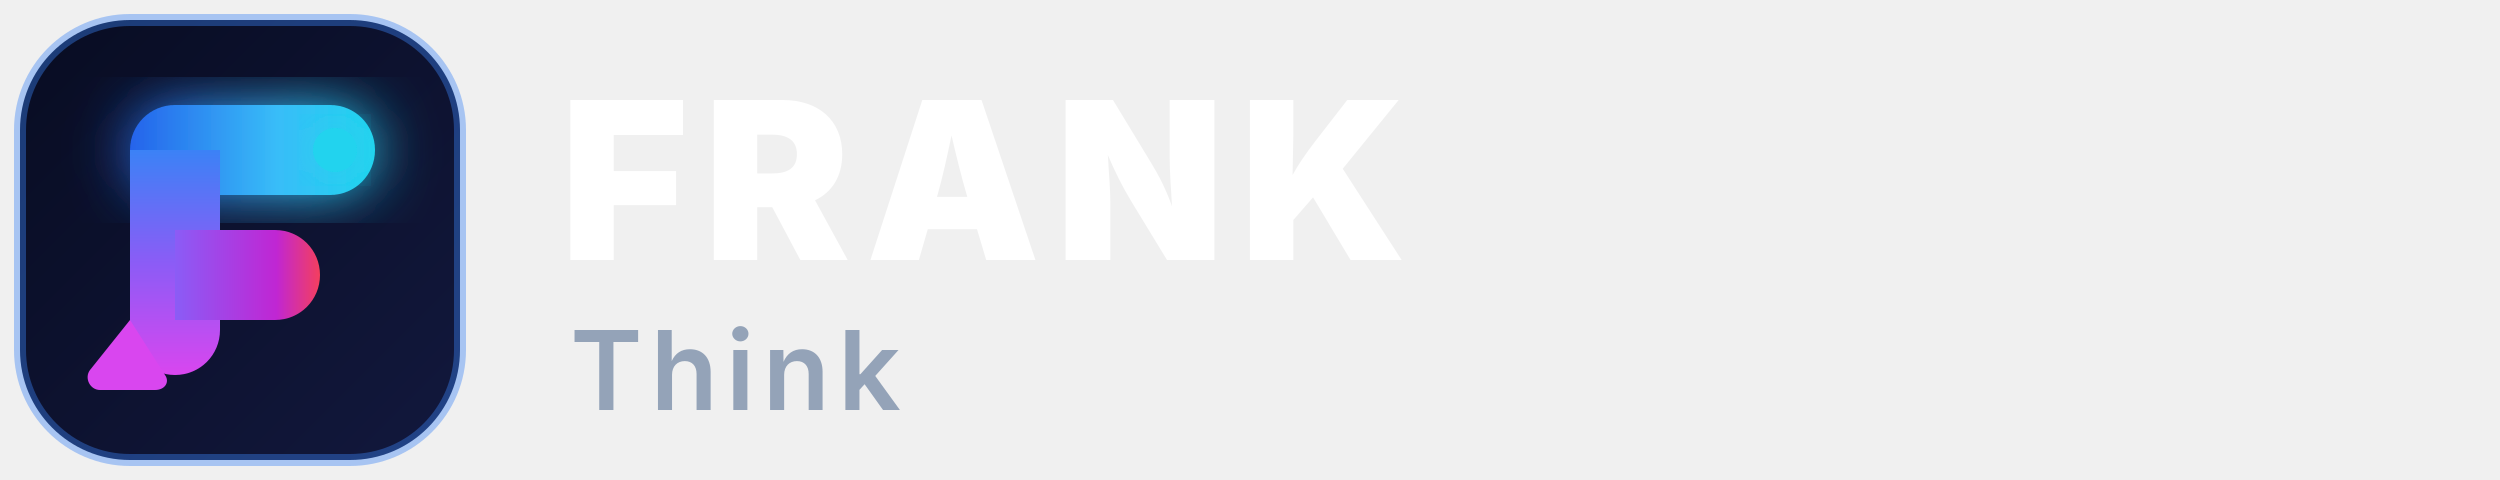
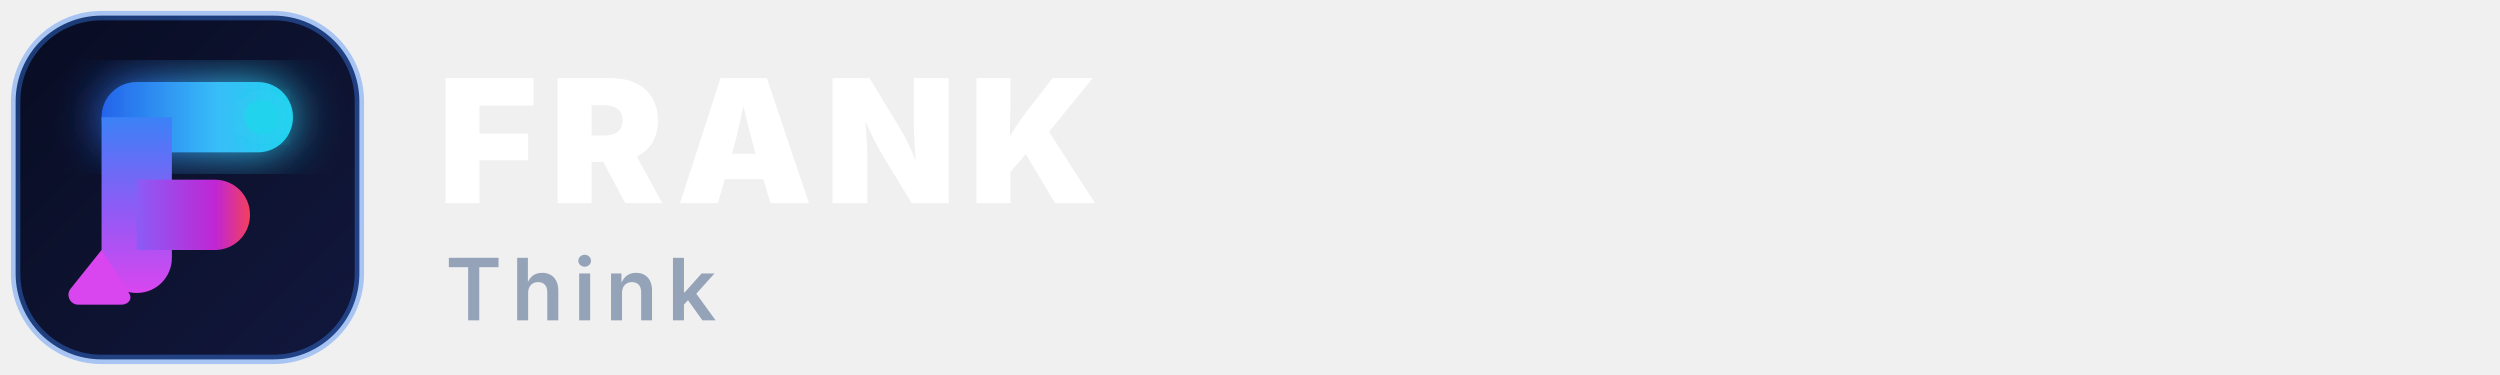
- <svg xmlns="http://www.w3.org/2000/svg" viewBox="0 0 250 48" width="250" height="48" fill="none">
+ <svg xmlns="http://www.w3.org/2000/svg" viewBox="0 0 320 48" width="320" height="48" fill="none">
  <defs>
    <linearGradient id="frankDarkSpine" x1="0%" y1="0%" x2="0%" y2="100%">
      <stop offset="0%" stop-color="#3B82F6" />
      <stop offset="50%" stop-color="#8B5CF6" />
      <stop offset="100%" stop-color="#D946EF" />
    </linearGradient>
    <linearGradient id="frankDarkTop" x1="0%" y1="0%" x2="100%" y2="0%">
      <stop offset="0%" stop-color="#2563EB" />
      <stop offset="60%" stop-color="#38BDF8" />
      <stop offset="100%" stop-color="#22D3EE" />
    </linearGradient>
    <linearGradient id="frankDarkMid" x1="0%" y1="0%" x2="100%" y2="0%">
      <stop offset="0%" stop-color="#8B5CF6" />
      <stop offset="70%" stop-color="#C026D3" />
      <stop offset="100%" stop-color="#F43F5E" />
    </linearGradient>
    <linearGradient id="frankDarkBg" x1="0%" y1="0%" x2="100%" y2="100%">
      <stop offset="0%" stop-color="#080C22" />
      <stop offset="100%" stop-color="#12183D" />
    </linearGradient>
    <filter id="frankDarkGlow" x="-30%" y="-30%" width="160%" height="160%">
      <feGaussianBlur stdDeviation="3" result="blur" />
      <feComposite in="SourceGraphic" in2="blur" operator="over" />
    </filter>
  </defs>
  <g transform="translate(2, 2)">
    <rect width="44" height="44" rx="11" fill="url(#frankDarkBg)" stroke="rgba(59, 130, 246, 0.4)" stroke-width="1.2" />
    <path d="M 11 13 C 11 10.5 13 8.5 15.5 8.5 L 31 8.5 C 33.5 8.5 35.5 10.5 35.5 13 C 35.5 15.5 33.5 17.5 31 17.5 L 15.5 17.5 C 13 17.5 11 15.5 11 13 Z" fill="url(#frankDarkTop)" filter="url(#frankDarkGlow)" />
    <path d="M 11 13 L 11 31 C 11 33.5 13 35.5 15.5 35.5 C 18 35.5 20 33.5 20 31 L 20 13 Z" fill="url(#frankDarkSpine)" />
    <path d="M 11 30 L 7 35 C 6.4 35.8 7 37 8 37 L 13.5 37 C 14.5 37 15 36.2 14.5 35.5 L 11 30 Z" fill="#D946EF" />
    <path d="M 15.5 21 L 25.5 21 C 28 21 30 23 30 25.5 C 30 28 28 30 25.5 30 L 15.5 30 Z" fill="url(#frankDarkMid)" />
    <circle cx="31.5" cy="13" r="2.2" fill="#22D3EE" filter="url(#frankDarkGlow)" />
  </g>
  <g transform="translate(56, 0)">
    <text x="0" y="26" font-family="'Inter', -apple-system, BlinkMacSystemFont, 'Segoe UI', Roboto, sans-serif" font-size="22" font-weight="900" letter-spacing="1.5" fill="#FFFFFF">FRANK</text>
-     <text x="1" y="41" font-family="'Inter', -apple-system, BlinkMacSystemFont, 'Segoe UI', Roboto, sans-serif" font-size="11" font-weight="600" letter-spacing="0.8" fill="#94A3B8">Think</text>
+     <text x="1" y="41" font-family="'Inter', -apple-system, BlinkMacSystemFont, 'Segoe UI', Roboto, sans-serif" font-size="11" font-weight="600" letter-spacing="1.2" fill="#94A3B8">Think</text>
  </g>
</svg>
